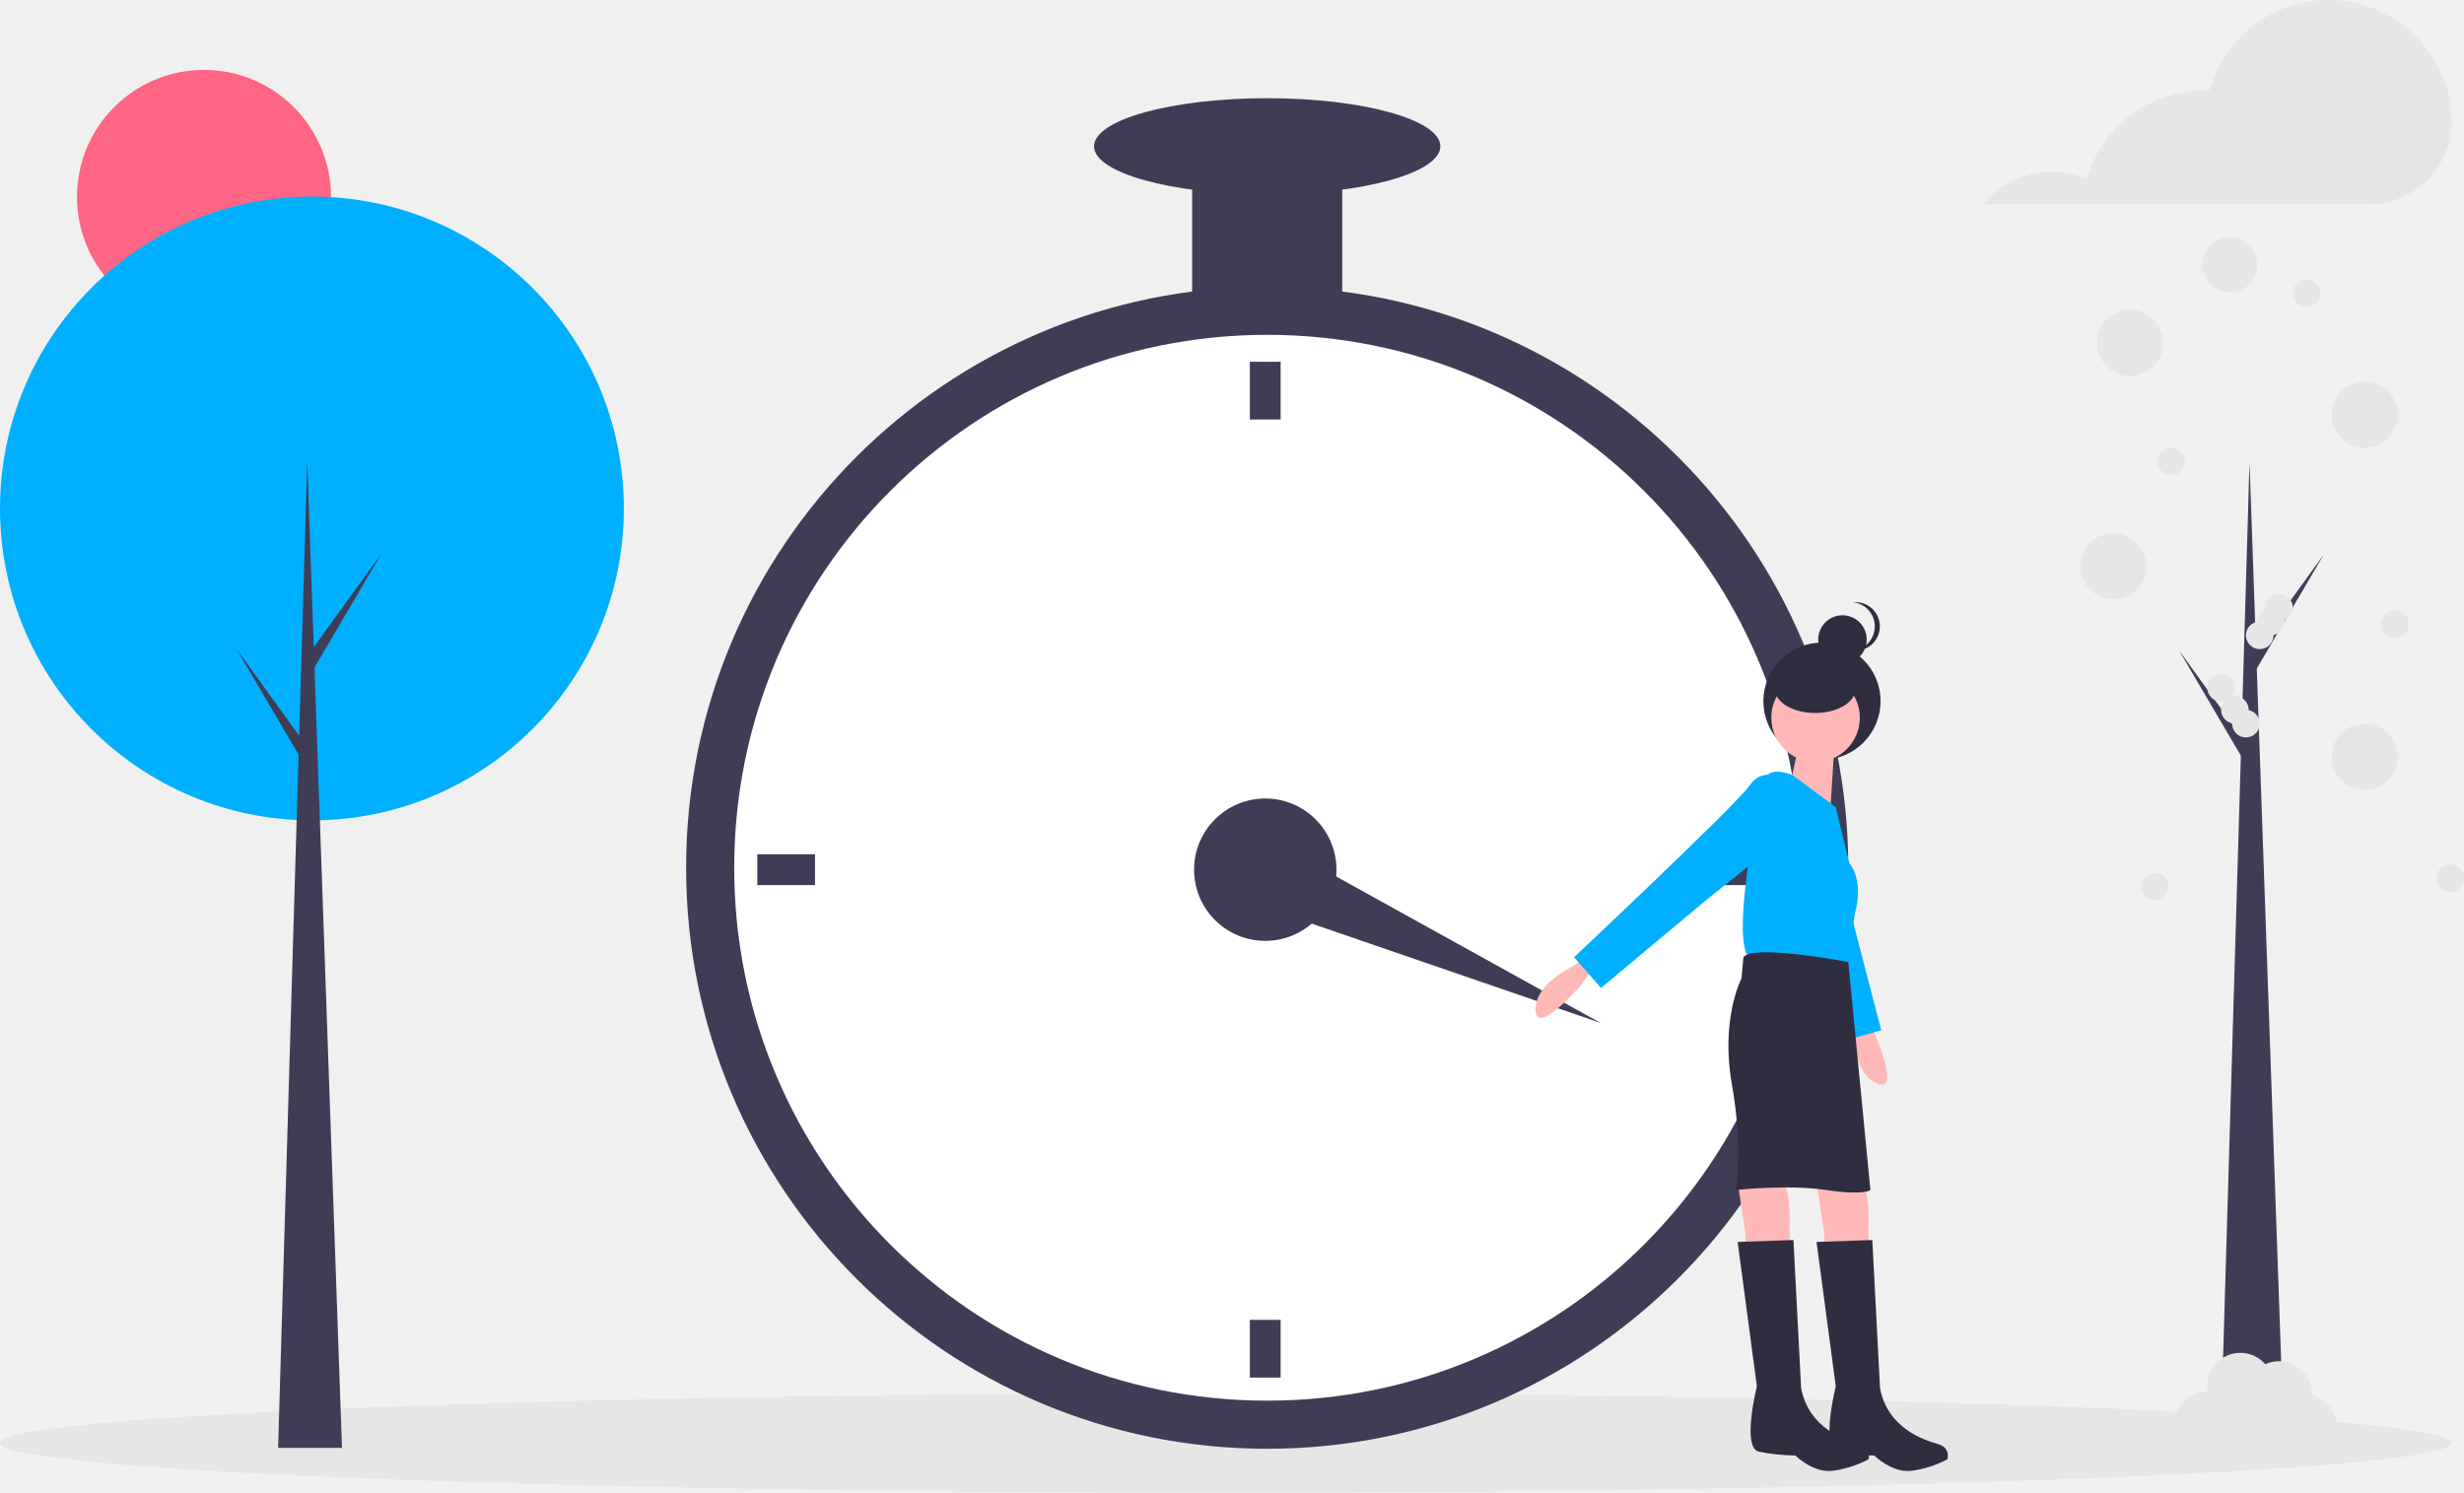
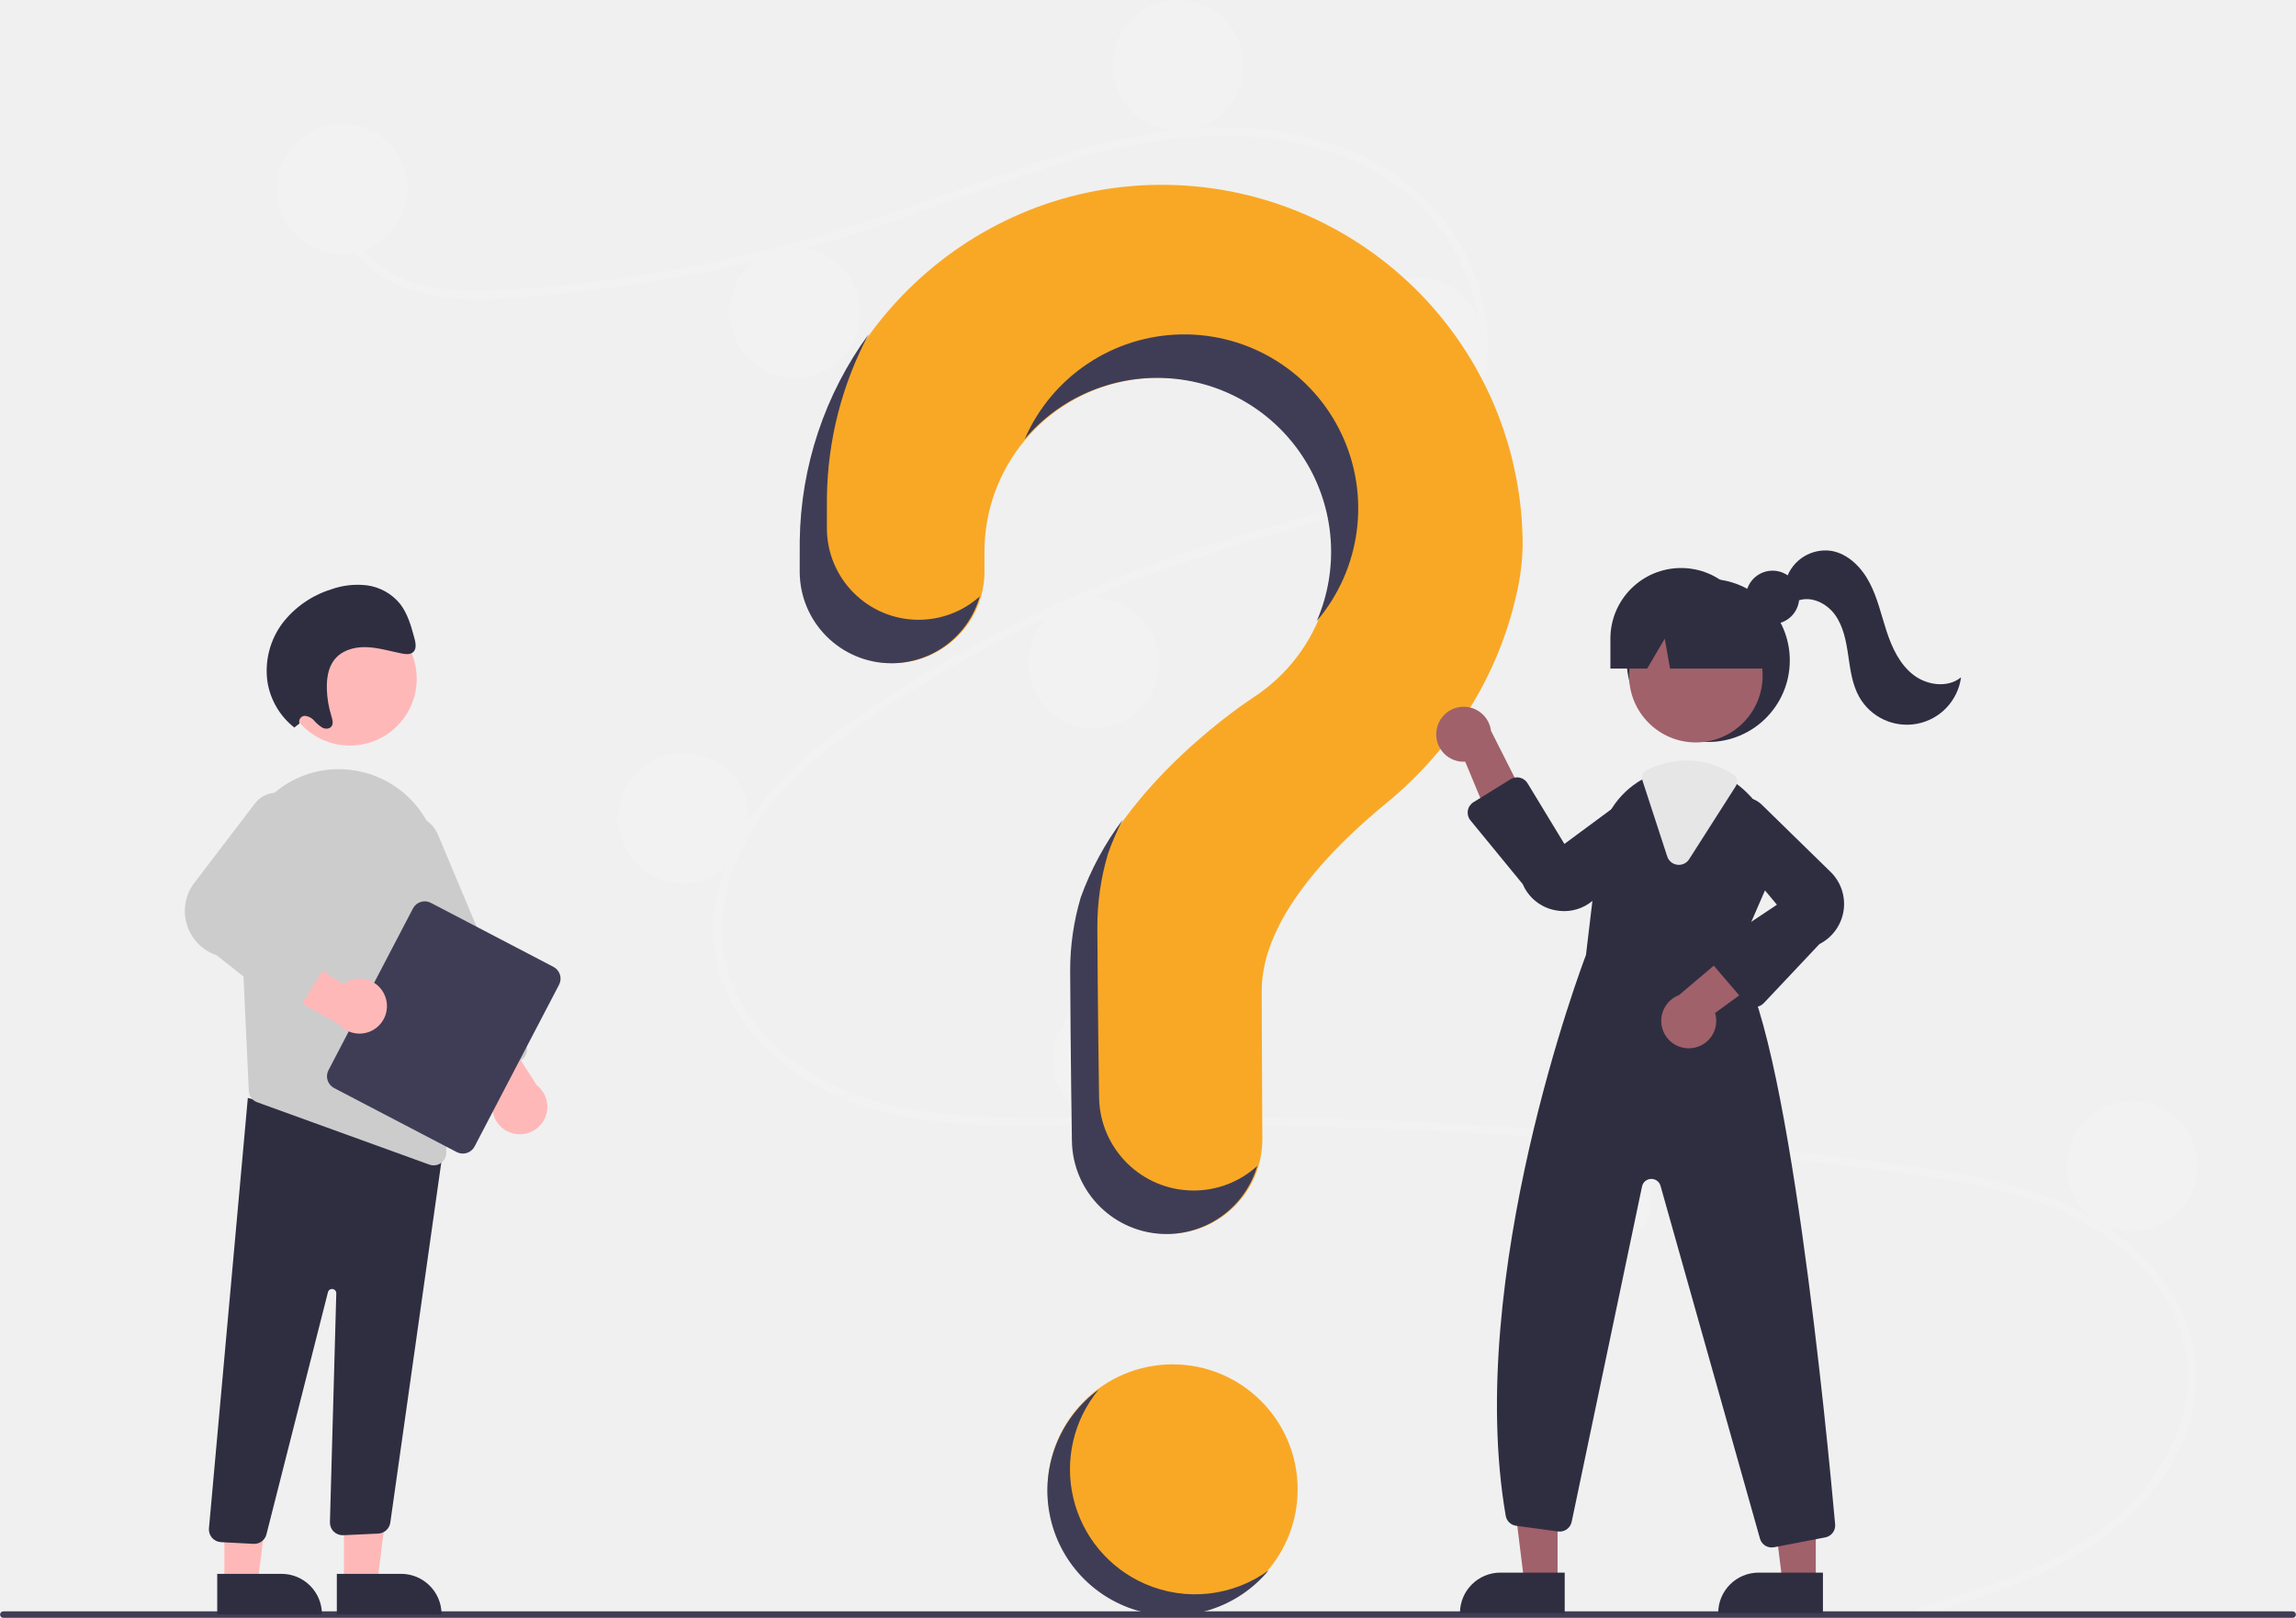
- <svg xmlns="http://www.w3.org/2000/svg" data-name="Layer 1" width="892.614" height="540.802" viewBox="0 0 892.614 540.802">
-   <circle cx="73.896" cy="71.33" r="46" fill="#ff6584" />
-   <ellipse cx="444.003" cy="522.802" rx="444.003" ry="18" fill="#e6e6e6" />
-   <circle cx="113" cy="184.219" r="113" fill="#00b0ff" />
-   <polygon points="123.892 524.581 100.747 524.581 111.298 167.201 123.892 524.581" fill="#3f3d56" />
-   <polygon points="113.34 234.933 138.187 200.557 113 243.442 110.277 238.677 113.34 234.933" fill="#3f3d56" />
-   <polygon points="110.617 269.65 85.771 235.274 110.958 278.159 113.681 273.394 110.617 269.65" fill="#3f3d56" />
-   <polygon points="827.505 524.957 804.361 524.957 814.912 167.577 827.505 524.957" fill="#3f3d56" />
-   <polygon points="816.954 235.309 841.801 200.933 816.614 243.818 813.891 239.053 816.954 235.309" fill="#3f3d56" />
-   <polygon points="814.231 270.026 789.385 235.65 814.572 278.535 817.295 273.77 814.231 270.026" fill="#3f3d56" />
-   <circle cx="459.056" cy="314.393" r="210.504" fill="#3f3d56" />
-   <circle cx="459.056" cy="314.393" r="193.078" fill="#fff" />
-   <circle cx="458.359" cy="315.09" r="25.79" fill="#3f3d56" />
-   <rect x="452.782" y="131.074" width="11.153" height="20.911" fill="#3f3d56" />
-   <rect x="452.782" y="478.196" width="11.153" height="20.911" fill="#3f3d56" />
-   <rect x="432.914" y="484.234" width="11.153" height="20.911" transform="translate(779.487 -123.4004) rotate(90)" fill="#3f3d56" />
-   <rect x="780.036" y="484.234" width="11.153" height="20.911" transform="translate(1126.609 -470.5222) rotate(90)" fill="#3f3d56" />
-   <polygon points="450.924 326.286 460.455 304.493 579.88 370.635 450.924 326.286" fill="#3f3d56" />
-   <rect x="431.871" y="53.006" width="54.368" height="62.733" fill="#3f3d56" />
-   <ellipse cx="459.056" cy="53.006" rx="62.733" ry="17.426" fill="#3f3d56" />
-   <path d="M730.198,531.283l-3.485,4.879s-16.032,18.82-16.729,9.758,11.85-15.335,11.85-15.335l6.97-4.182Z" transform="translate(-153.693 -179.599)" fill="#ffb8b8" />
-   <path d="M829.418,547.745l2.918,5.238s10.148,22.544,1.66,19.296-8.788-17.272-8.788-17.272l-.797-8.09Z" transform="translate(-153.693 -179.599)" fill="#ffb8b8" />
-   <circle cx="660.033" cy="254.042" r="21.224" fill="#2f2e41" />
-   <path d="M811.751,607.957l2.788,18.123V631.656h16.032V624.686s.697-12.547-2.091-16.032S811.751,607.957,811.751,607.957Z" transform="translate(-153.693 -179.599)" fill="#ffb8b8" />
-   <path d="M783.173,607.957l2.788,18.123V631.656h16.032V624.686s.697-12.547-2.091-16.032S783.173,607.957,783.173,607.957Z" transform="translate(-153.693 -179.599)" fill="#ffb8b8" />
-   <path d="M793.961,462.384s-6.166,3.25-1.955,10.643,28.922,83.877,28.922,83.877l14.256-4.047-12.572-48.371-7.199-30.402Z" transform="translate(-153.693 -179.599)" fill="#00b0ff" />
-   <circle cx="657.71" cy="260.025" r="16.032" fill="#ffb8b8" />
-   <path d="M818.722,442.063l-2.091,32.76L801.993,464.368s4.879-19.517,3.485-20.911Z" transform="translate(-153.693 -179.599)" fill="#ffb8b8" />
-   <path d="M818.722,472.036l-15.769-11.677s-7.233-2.961-9.324.525-12.547,55.066-6.97,64.824c0,0,29.972,6.273,36.246,2.788l2.788-18.123s3.485-11.153-2.091-18.123Z" transform="translate(-153.693 -179.599)" fill="#00b0ff" />
-   <path d="M797.811,461.58s-5.576-4.182-10.455,2.788-63.43,62.036-63.43,62.036l9.758,11.153,38.337-32.063,24.396-19.517Z" transform="translate(-153.693 -179.599)" fill="#00b0ff" />
-   <path d="M823.252,528.147s-34.503-6.622-37.988-1.743l-.697,7.667s-7.667,14.638-3.485,38.337,1.394,38.337,1.394,38.337,18.82-2.091,32.76,0,16.032,0,16.032,0Z" transform="translate(-153.693 -179.599)" fill="#2f2e41" />
-   <path d="M831.965,628.868l-20.214.697,6.97,52.277s-5.576,22.305.697,23.699a70.713,70.713,0,0,0,13.244,1.394s6.273,6.273,13.244,5.576a39.034,39.034,0,0,0,13.244-4.182s1.394-4.182-3.485-5.576-18.123-5.576-20.911-20.214Z" transform="translate(-153.693 -179.599)" fill="#2f2e41" />
-   <path d="M803.387,628.868l-20.214.697,6.97,52.277s-5.576,22.305.697,23.699a70.713,70.713,0,0,0,13.244,1.394s6.273,6.273,13.244,5.576a39.034,39.034,0,0,0,13.244-4.182s1.394-4.182-3.485-5.576S808.963,697.177,806.175,682.539Z" transform="translate(-153.693 -179.599)" fill="#2f2e41" />
-   <circle cx="667.458" cy="231.704" r="8.782" fill="#2f2e41" />
-   <path d="M832.861,406.546a8.783,8.783,0,0,0-7.868-8.735,8.881,8.881,0,0,1,.915-.047,8.782,8.782,0,0,1,0,17.565,8.881,8.881,0,0,1-.915-.047A8.783,8.783,0,0,0,832.861,406.546Z" transform="translate(-153.693 -179.599)" fill="#2f2e41" />
-   <ellipse cx="657.565" cy="249.542" rx="14.637" ry="8.782" fill="#2f2e41" />
-   <path d="M1041.813,221.75a44.677,44.677,0,0,0-87.657-9.419c-.541-.019-1.082-.041-1.628-.041a44.688,44.688,0,0,0-42.867,32.089,31.574,31.574,0,0,0-37.465,9.319h139.362a30.22,30.22,0,0,0,30.286-31.289Q1041.831,222.08,1041.813,221.75Z" transform="translate(-153.693 -179.599)" fill="#e6e6e6" />
-   <circle cx="771.614" cy="124.178" r="12" fill="#e6e6e6" />
-   <circle cx="807.847" cy="95.886" r="9.992" fill="#e6e6e6" />
-   <circle cx="856.614" cy="150.178" r="12" fill="#e6e6e6" />
-   <circle cx="765.614" cy="205.178" r="12" fill="#e6e6e6" />
-   <circle cx="856.614" cy="274.178" r="12" fill="#e6e6e6" />
-   <path d="M991.287,685.165c.004-.13.02-.257.02-.388a11.982,11.982,0,0,0-16.987-10.905,11.968,11.968,0,0,0-20.832,9.914c-.061-.001-.12-.009-.181-.009a12,12,0,1,0,7.334,21.483,11.994,11.994,0,0,0,20.622,1.217,11.99,11.99,0,1,0,10.024-21.312Z" transform="translate(-153.693 -179.599)" fill="#e6e6e6" />
-   <circle cx="867.614" cy="226.178" r="5" fill="#e6e6e6" />
-   <circle cx="835.614" cy="106.178" r="5" fill="#e6e6e6" />
-   <circle cx="818.614" cy="230.178" r="5" fill="#e6e6e6" />
-   <circle cx="822.614" cy="225.178" r="5" fill="#e6e6e6" />
-   <circle cx="825.614" cy="220.178" r="5" fill="#e6e6e6" />
-   <circle cx="813.614" cy="262.178" r="5" fill="#e6e6e6" />
-   <circle cx="887.614" cy="318.178" r="5" fill="#e6e6e6" />
-   <circle cx="780.614" cy="321.178" r="5" fill="#e6e6e6" />
-   <circle cx="786.614" cy="167.178" r="5" fill="#e6e6e6" />
-   <circle cx="809.614" cy="257.178" r="5" fill="#e6e6e6" />
-   <circle cx="804.614" cy="249.178" r="5" fill="#e6e6e6" />
+ <svg xmlns="http://www.w3.org/2000/svg" data-name="Layer 1" width="844.675" height="595.262" viewBox="0 0 844.675 595.262">
+   <circle cx="431.393" cy="548" r="46" fill="#f9a826" />
+   <path d="M883.862,743.785c25.735-7.729,53.094-15.788,73.503-34.161,18.238-16.418,30.55-41.489,22.995-66.112-7.54-24.572-30.124-40.956-53.442-49.105-13.225-4.622-27.061-7.186-40.891-9.2-15.035-2.19-30.136-3.984-45.23-5.71q-91.677-10.486-184.044-12.811c-30.385-.765-60.764-.747-91.152-.306-27.139.394-55.722.384-80.899-11.151-19.578-8.97-37.348-25.289-42.803-46.734-6.297-24.755,5.318-49.964,21.98-67.892,8.783-9.45,19.047-17.404,29.636-24.717,11.487-7.934,23.375-15.306,35.521-22.188a494.634,494.634,0,0,1,74.767-34.468c12.746-4.634,25.68-8.633,38.728-12.321,11.017-3.115,22.068-6.234,32.716-10.477,20.583-8.204,40.161-22.1,45.395-44.881,4.96-21.591-3.403-45.031-18.065-61.071-16.963-18.557-42.539-26.692-67.06-28.008-27.528-1.478-54.422,5.412-80.297,14.156-27.597,9.326-54.599,20.049-82.778,27.603a556.958,556.958,0,0,1-85.196,15.837c-14.082,1.5-28.59,3.193-42.756,2.045-11.872-.962-23.684-4.454-32.434-12.88-7.503-7.225-11.972-17.154-10.435-27.632.279-1.903,3.17-1.094,2.893.798-1.87,12.755,6.8,24.509,17.484,30.529,12.348,6.958,27.374,6.968,41.122,6.172a537.825,537.825,0,0,0,88.515-12.796c28.593-6.531,56.164-15.866,83.704-25.839,26.156-9.472,52.897-18.716,80.84-20.767,24.246-1.78,49.752,1.752,70.874,14.423,18.564,11.136,32.215,29.707,36.565,51.018,4.25,20.825-1.636,41.785-17.4,56.317-16.321,15.046-38.701,21.479-59.557,27.404-26.452,7.514-52.337,16.298-77.392,27.703a485.824,485.824,0,0,0-72.8,40.928c-22.246,15.202-44.201,34.331-51.237,61.451-3.277,12.633-2.672,26.032,2.812,37.965,4.876,10.61,12.907,19.535,22.262,26.419,22.321,16.424,50.453,19.797,77.414,20.132,30.281.377,60.564-.645,90.855-.148q92.599,1.52,184.819,11.273,23.108,2.446,46.158,5.407c13.822,1.776,27.69,3.541,41.278,6.695,24.162,5.608,47.674,16.392,62.692,36.878a61.319,61.319,0,0,1,11.947,30.446c1.051,11.524-1.77,23.069-6.98,33.321-11.532,22.69-33.134,37.123-56.073,46.605-12.287,5.079-25.032,8.926-37.752,12.746-1.853.557-2.645-2.338-.798-2.893Z" transform="translate(-177.6623 -152.3692)" fill="#f2f2f2" />
+   <circle cx="125.893" cy="69.5" r="24" fill="#f2f2f2" />
+   <circle cx="292.393" cy="115" r="24" fill="#f2f2f2" />
+   <circle cx="433.393" cy="24" r="24" fill="#f2f2f2" />
+   <circle cx="521.393" cy="126" r="24" fill="#f2f2f2" />
+   <circle cx="402.393" cy="244" r="24" fill="#f2f2f2" />
+   <circle cx="251.393" cy="301" r="24" fill="#f2f2f2" />
+   <circle cx="411.393" cy="390" r="24" fill="#f2f2f2" />
+   <circle cx="583.393" cy="440" r="24" fill="#f2f2f2" />
+   <circle cx="784.393" cy="429" r="24" fill="#f2f2f2" />
+   <path d="M604.128,220.373c-71.892.508-130.756,58.93-131.777,130.816-.009.664-.014,5.33-.013,11.434a33.748,33.748,0,0,0,33.744,33.746h0a33.769,33.769,0,0,0,33.761-33.798c-.003-4.152-.006-7.026-.006-7.202a64,64,0,1,1,98.52,53.879l.012.014s-48.028,30.92-62.671,73.335l.012.003a94.004,94.004,0,0,0-3.874,26.768c0,3.725.219,36.321.643,62.778a34.786,34.786,0,0,0,34.79,34.222h0a34.796,34.796,0,0,0,34.794-35.011c-.147-24.229-.227-52.442-.227-54.489,0-26.045,25.125-51.995,45.764-68.917,23.766-19.487,40.868-46.043,47.737-75.999a86.762,86.762,0,0,0,2.499-18.834A132.75,132.75,0,0,0,604.128,220.373Z" transform="translate(-177.6623 -152.3692)" fill="#f9a826" />
+   <path d="M1021.147,747.631H178.853a1.191,1.191,0,0,1,0-2.381h842.294a1.191,1.191,0,0,1,0,2.381Z" transform="translate(-177.6623 -152.3692)" fill="#3f3d56" />
+   <circle cx="628.449" cy="242.996" r="30" fill="#2f2e41" />
+   <polygon points="573.012 582.129 560.753 582.129 554.92 534.841 573.015 534.841 573.012 582.129" fill="#a0616a" />
+   <path d="M551.996,578.626h23.644a0,0,0,0,1,0,0v14.887a0,0,0,0,1,0,0H537.109a0,0,0,0,1,0,0v0A14.887,14.887,0,0,1,551.996,578.626Z" fill="#2f2e41" />
+   <polygon points="668.012 582.129 655.753 582.129 649.92 534.841 668.015 534.841 668.012 582.129" fill="#a0616a" />
+   <path d="M646.996,578.626h23.644a0,0,0,0,1,0,0v14.887a0,0,0,0,1,0,0H632.109a0,0,0,0,1,0,0v0A14.887,14.887,0,0,1,646.996,578.626Z" fill="#2f2e41" />
+   <circle cx="623.89" cy="248.61" r="24.561" fill="#a0616a" />
+   <path d="M816.191,504.775l10.99-25.25a31.383,31.383,0,0,0-6.95-35.6,31.873,31.873,0,0,0-3.07-2.67,30.935,30.935,0,0,0-18.99-6.57,32.179,32.179,0,0,0-13.4,2.98c-.36.16-.71.33-1.07.5-.69.33-1.37.69-2.03,1.06a31.678,31.678,0,0,0-15.7,23.88l-4.85,40.64c-1.22,3.19-44.74,118.39-29.52,206.34a4.467,4.467,0,0,0,3.82,3.67l15.43,2.1a4.497,4.497,0,0,0,5.01-3.53l25.89-123.41a3.503,3.503,0,0,1,6.8-.23l36.58,129.78a4.471,4.471,0,0,0,4.31,3.28,5.122,5.122,0,0,0,.87-.08l18.85-3.63a4.471,4.471,0,0,0,3.63-4.81C850.021,682.335,835.301,527.605,816.191,504.775Z" transform="translate(-177.6623 -152.3692)" fill="#2f2e41" />
+   <path d="M706.102,421.419A10.056,10.056,0,0,0,716.696,432.623l13.729,32.992,10.385-15.394-14.629-28.97a10.11,10.11,0,0,0-20.079.169Z" transform="translate(-177.6623 -152.3692)" fill="#a0616a" />
+   <path d="M800.19,537.996a10.056,10.056,0,0,0,8.427-12.913l28.885-21.038-17.39-6.512-24.764,20.977a10.11,10.11,0,0,0,4.842,19.487Z" transform="translate(-177.6623 -152.3692)" fill="#a0616a" />
+   <path d="M753.102,487.61a17.057,17.057,0,0,1-3.298-.325,16.305,16.305,0,0,1-11.948-9.616l-19.234-23.453a4.501,4.501,0,0,1,1.111-6.681l13.684-8.471a4.5,4.5,0,0,1,6.215,1.49l13.556,22.334L779.15,443.702A9.721,9.721,0,0,1,790.46,459.264l-25.912,23.637A16.253,16.253,0,0,1,753.102,487.61Z" transform="translate(-177.6623 -152.3692)" fill="#2f2e41" />
+   <path d="M823.252,522.883c-.035,0-.071,0-.106-.001a4.508,4.508,0,0,1-3.311-1.57l-12.166-14.193a4.5,4.5,0,0,1,.92-6.673l22.781-15.188-20.638-24.812a9.721,9.721,0,0,1,14.887-12.183l25.084,24.513a16.525,16.525,0,0,1-3.675,26.94l-20.501,21.754A4.507,4.507,0,0,1,823.252,522.883Z" transform="translate(-177.6623 -152.3692)" fill="#2f2e41" />
+   <path d="M795.307,470.584a4.632,4.632,0,0,1-.584-.037,4.461,4.461,0,0,1-3.71-3.069l-9.142-28.029a3.083,3.083,0,0,1,1.594-3.725l.297-.14c.269-.128.535-.254.807-.375a32.574,32.574,0,0,1,13.603-3.023,31.327,31.327,0,0,1,17.161,5.157,3.13,3.13,0,0,1,.901,4.294L799.084,468.504A4.455,4.455,0,0,1,795.307,470.584Z" transform="translate(-177.6623 -152.3692)" fill="#e6e6e6" />
+   <circle cx="652.101" cy="219.786" r="9.817" fill="#2f2e41" />
+   <path d="M796.111,361.365h0a26,26,0,0,0-26,26v11h13.529l6.471-11,1.941,11h41.059l-11-11A26,26,0,0,0,796.111,361.365Z" transform="translate(-177.6623 -152.3692)" fill="#2f2e41" />
+   <path d="M834.809,365.431a15.15,15.15,0,0,1,16.481-10.396c6.256,1.046,11.202,6.075,14.149,11.691s4.308,11.903,6.289,17.928,4.791,12.084,9.793,15.984,12.677,4.958,17.59.946a20.118,20.118,0,0,1-37.477,7.181c-2.592-4.612-3.261-10.017-4.03-15.251s-1.767-10.65-4.862-14.94-8.888-7.093-13.804-5.139Z" transform="translate(-177.6623 -152.3692)" fill="#2f2e41" />
+   <path d="M515.609,380.408h0a33.748,33.748,0,0,1-33.744-33.746c-0-6.104.004-10.771.013-11.434a131.507,131.507,0,0,1,15.359-59.909,131.803,131.803,0,0,0-25.359,75.909c-.009.664-.014,5.33-.013,11.434a33.748,33.748,0,0,0,33.744,33.746h0A33.773,33.773,0,0,0,538.097,371.817,33.622,33.622,0,0,1,515.609,380.408Z" transform="translate(-177.6623 -152.3692)" fill="#3f3d56" />
+   <path d="M606.415,291.478a64.004,64.004,0,0,1,55.659,89.413,63.997,63.997,0,1,0-107.426-66.985A63.871,63.871,0,0,1,606.415,291.478Z" transform="translate(-177.6623 -152.3692)" fill="#3f3d56" />
+   <path d="M616.797,590.408h0a34.787,34.787,0,0,1-34.79-34.222c-.423-26.456-.643-59.052-.643-62.778a94.004,94.004,0,0,1,3.874-26.768l-.012-.003a95.069,95.069,0,0,1,5.494-12.701,110.047,110.047,0,0,0-15.494,28.701l.012.003a94.004,94.004,0,0,0-3.874,26.768c0,3.725.219,36.321.643,62.778a34.787,34.787,0,0,0,34.79,34.222h0a34.803,34.803,0,0,0,33.402-25.048A34.66,34.66,0,0,1,616.797,590.408Z" transform="translate(-177.6623 -152.3692)" fill="#3f3d56" />
+   <polygon points="126.541 582.585 138.8 582.584 144.633 535.296 126.538 535.297 126.541 582.585" fill="#ffb8b8" />
+   <path d="M301.576,731.451H340.107a0,0,0,0,1,0,0v14.887a0,0,0,0,1,0,0H316.463A14.887,14.887,0,0,1,301.576,731.451v0A0,0,0,0,1,301.576,731.451Z" transform="translate(464.0541 1325.404) rotate(179.9974)" fill="#2f2e41" />
+   <polygon points="82.541 582.585 94.8 582.584 100.633 535.296 82.538 535.297 82.541 582.585" fill="#ffb8b8" />
+   <path d="M257.576,731.451H296.107a0,0,0,0,1,0,0v14.887a0,0,0,0,1,0,0H272.463A14.887,14.887,0,0,1,257.576,731.451v0A0,0,0,0,1,257.576,731.451Z" transform="translate(376.0541 1325.406) rotate(179.9974)" fill="#2f2e41" />
+   <path d="M270.917,720.411l-11.975-.63a4.673,4.673,0,0,1-4.419-4.967l14.313-158.466,65.911,17.786,6.35-1.732L321.239,712.686a4.696,4.696,0,0,1-4.358,3.945l-12.909.601a4.674,4.674,0,0,1-4.931-4.796l2.339-84.196a1.558,1.558,0,0,0-3.083-.36L275.739,716.692a4.646,4.646,0,0,1-4.569,3.725C271.086,720.418,271.002,720.416,270.917,720.411Z" transform="translate(-177.6623 -152.3692)" fill="#2f2e41" />
+   <circle cx="128.742" cy="249.759" r="24.561" fill="#ffb8b8" />
+   <path d="M265.512,474.287l2.701,58.267.976,21.199a4.642,4.642,0,0,0,3.074,4.175l63.336,22.943a4.477,4.477,0,0,0,1.6.28,4.644,4.644,0,0,0,4.664-4.788L339.266,471.597A36.93,36.93,0,0,0,308.522,435.92c-.613-.093-1.236-.187-1.859-.27a36.249,36.249,0,0,0-29.165,9.441,37.236,37.236,0,0,0-11.986,29.196Z" transform="translate(-177.6623 -152.3692)" fill="#ccc" />
+   <path d="M365.855,569.245a10.064,10.064,0,0,1-5.369-15.227l-21.478-28.56,18.534-1.147,17.554,27.297a10.111,10.111,0,0,1-9.242,17.637Z" transform="translate(-177.6623 -152.3692)" fill="#ffb8b8" />
+   <path d="M350.753,548.85a4.644,4.644,0,0,1-2.541-2.518L315.854,469.237a12.463,12.463,0,1,1,22.984-9.647l32.358,77.095a4.679,4.679,0,0,1-2.5,6.118l-14.365,6.029a4.642,4.642,0,0,1-3.577.017Z" transform="translate(-177.6623 -152.3692)" fill="#ccc" />
+   <path d="M298.508,546.131,329.587,486.622a4.878,4.878,0,0,1,6.575-2.063l45.112,23.56a4.878,4.878,0,0,1,2.063,6.575l-31.079,59.509a4.878,4.878,0,0,1-6.575,2.063L300.571,552.706A4.878,4.878,0,0,1,298.508,546.131Z" transform="translate(-177.6623 -152.3692)" fill="#3f3d56" />
+   <path d="M319.351,518.943a10.064,10.064,0,0,0-15.517-4.46l-29.778-19.754-.051,18.57L302.29,529.21a10.111,10.111,0,0,0,17.06-10.267Z" transform="translate(-177.6623 -152.3692)" fill="#ffb8b8" />
+   <path d="M281.701,523.119l-24.337-19.278a17.163,17.163,0,0,1-7.823-27.135l22.097-28.96a10.096,10.096,0,0,1,17.13,10.284l-17.484,28.6,25.694,12.187a4.674,4.674,0,0,1,1.948,6.72l-10.372,16.414a4.682,4.682,0,0,1-3.167,2.111c-.026.004-.051.008-.077.012A4.696,4.696,0,0,1,281.701,523.119Z" transform="translate(-177.6623 -152.3692)" fill="#ccc" />
+   <path d="M287.845,418.574a2.135,2.135,0,0,1,1.856-2.819,4.93,4.93,0,0,1,3.476,1.715,13.833,13.833,0,0,0,3.071,2.637c1.188.599,2.8.514,3.477-.628.636-1.072.2-2.508-.185-3.753a36.907,36.907,0,0,1-1.63-9.77c-.111-3.7.411-7.562,2.46-10.448,2.644-3.725,7.371-5.139,11.845-5.036s8.875,1.484,13.307,2.357c1.53.301,3.328.456,4.352-.73,1.088-1.261.688-3.301.226-5.004-1.201-4.417-2.475-8.985-5.265-12.552a18.898,18.898,0,0,0-12.061-6.79,28.938,28.938,0,0,0-13.462,1.528,36.096,36.096,0,0,0-17.683,12.319,29.236,29.236,0,0,0-5.578,21.6,26.667,26.667,0,0,0,9.886,16.855Z" transform="translate(-177.6623 -152.3692)" fill="#2f2e41" />
+   <path d="M598.92,735.149a45.994,45.994,0,0,1-17.07-71.489,45.997,45.997,0,1,0,62.569,66.464A45.969,45.969,0,0,1,598.92,735.149Z" transform="translate(-177.6623 -152.3692)" fill="#3f3d56" />
</svg>
